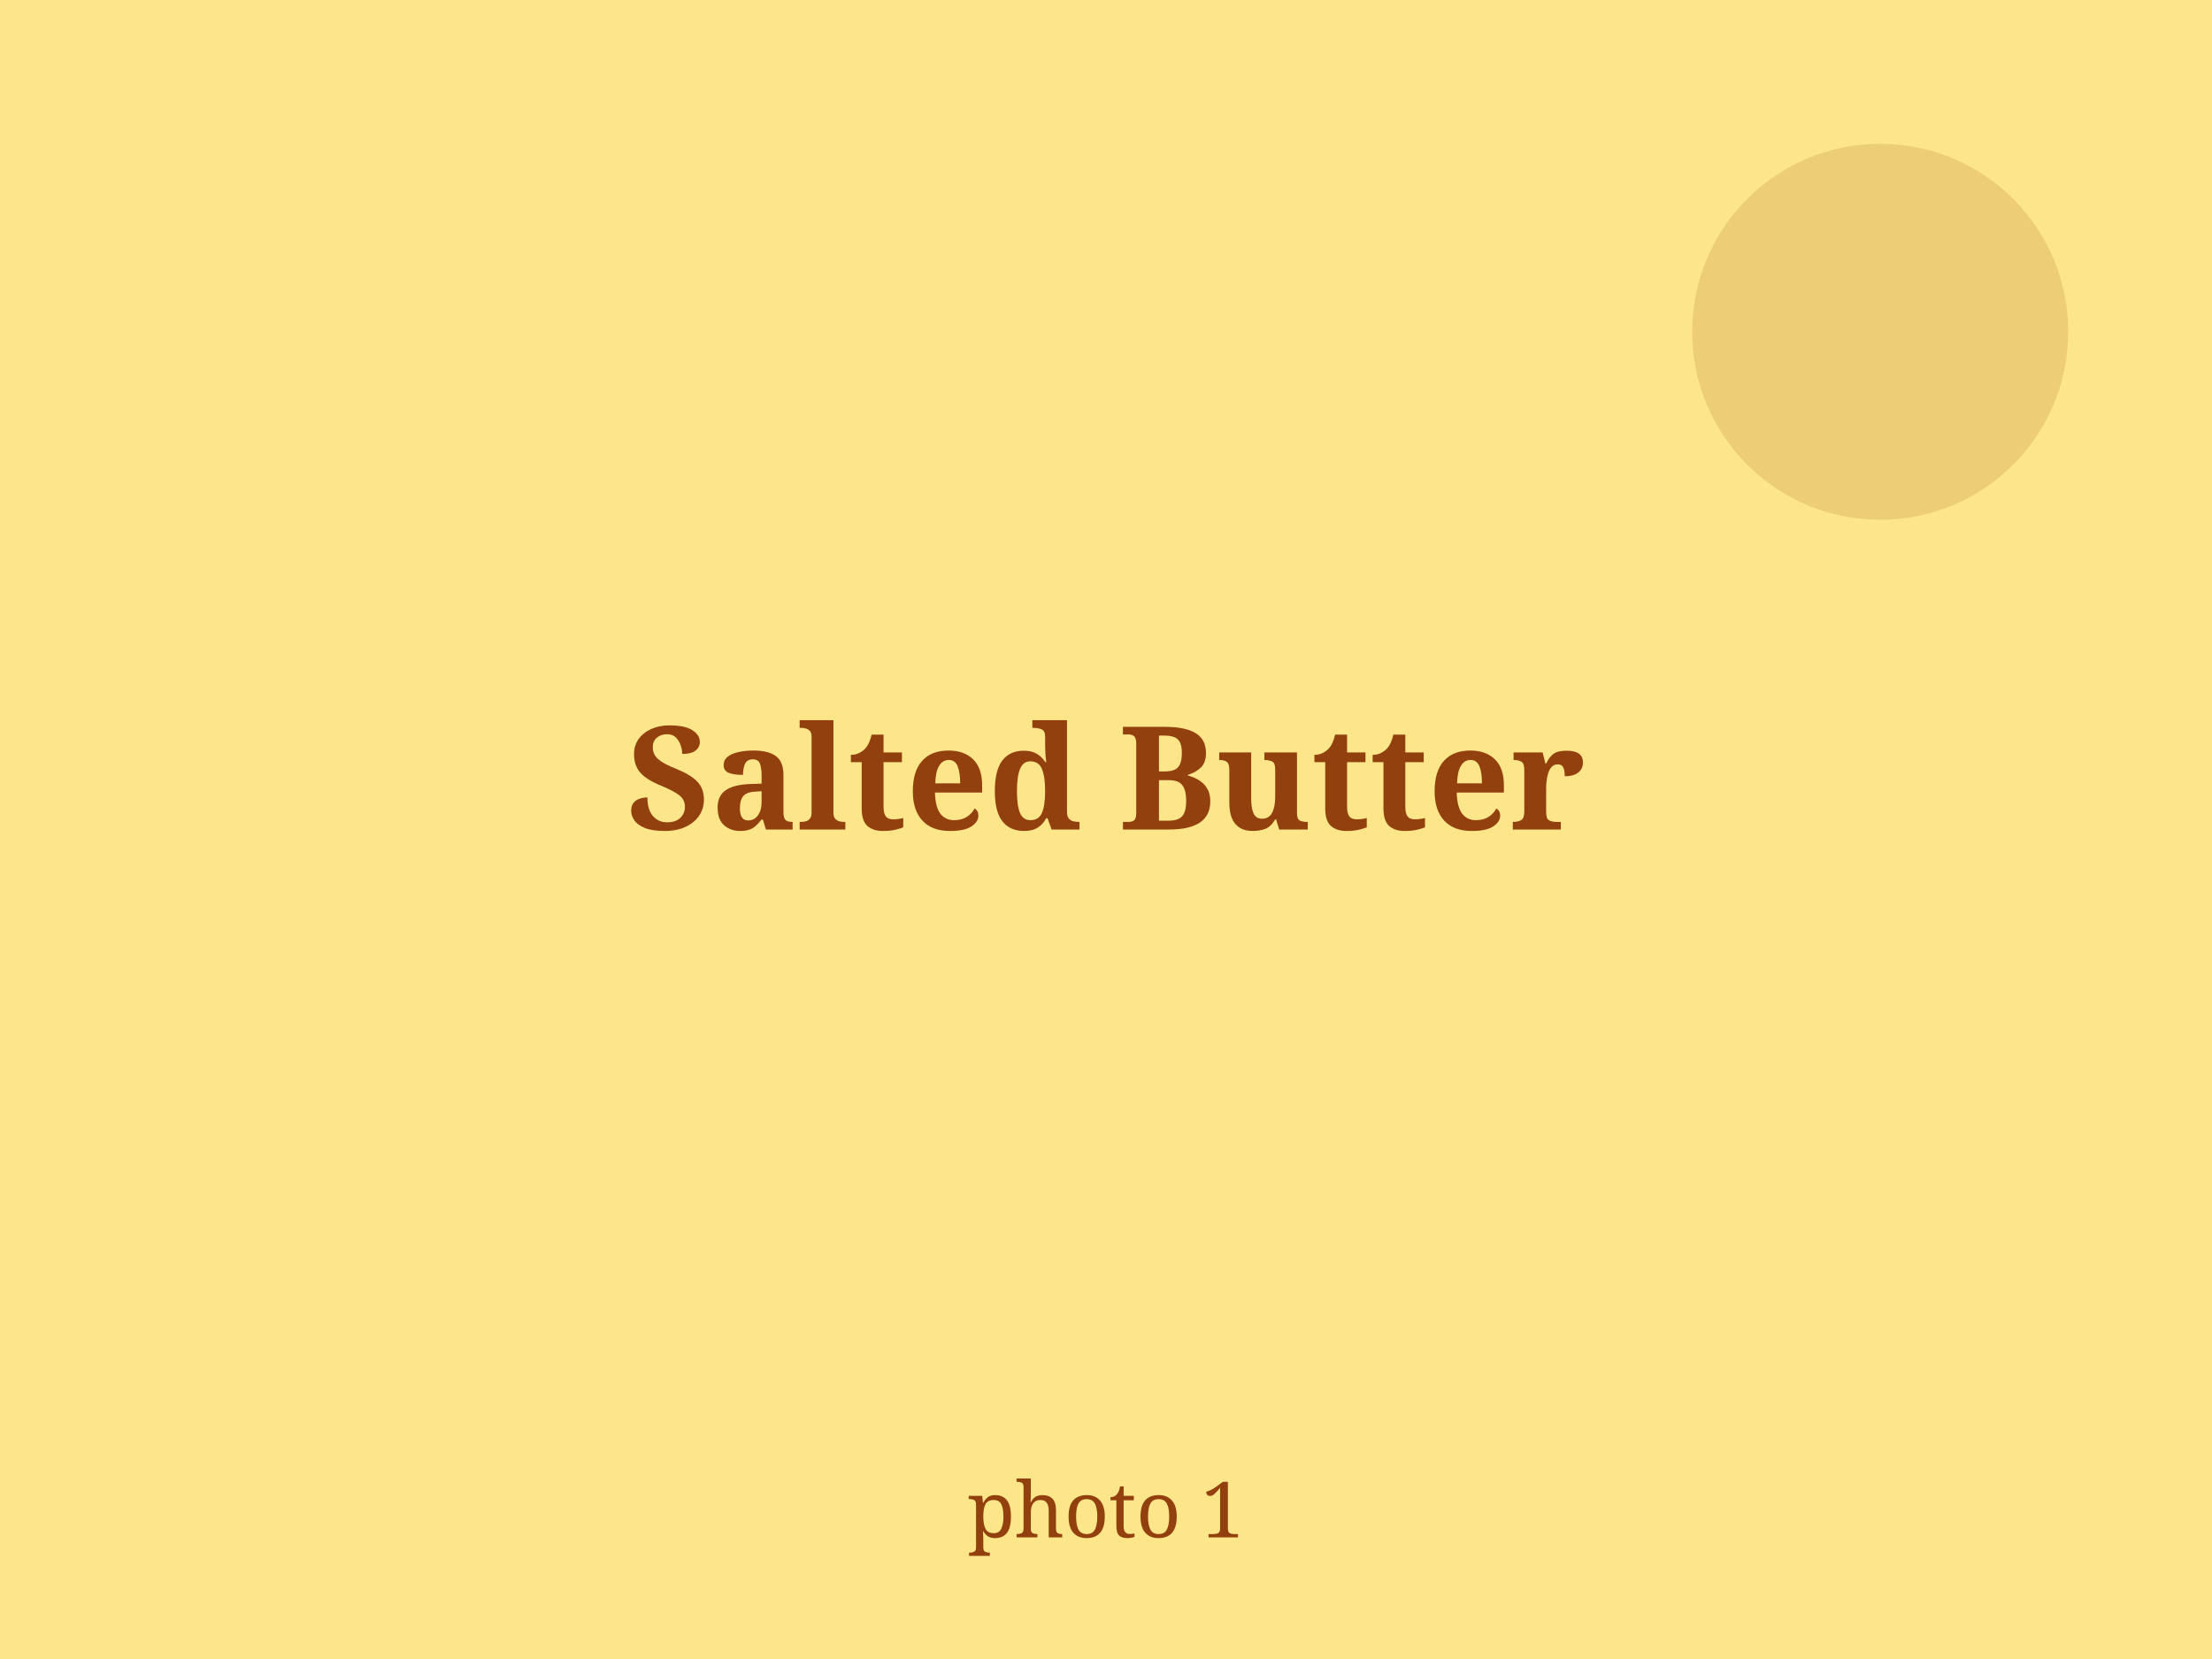
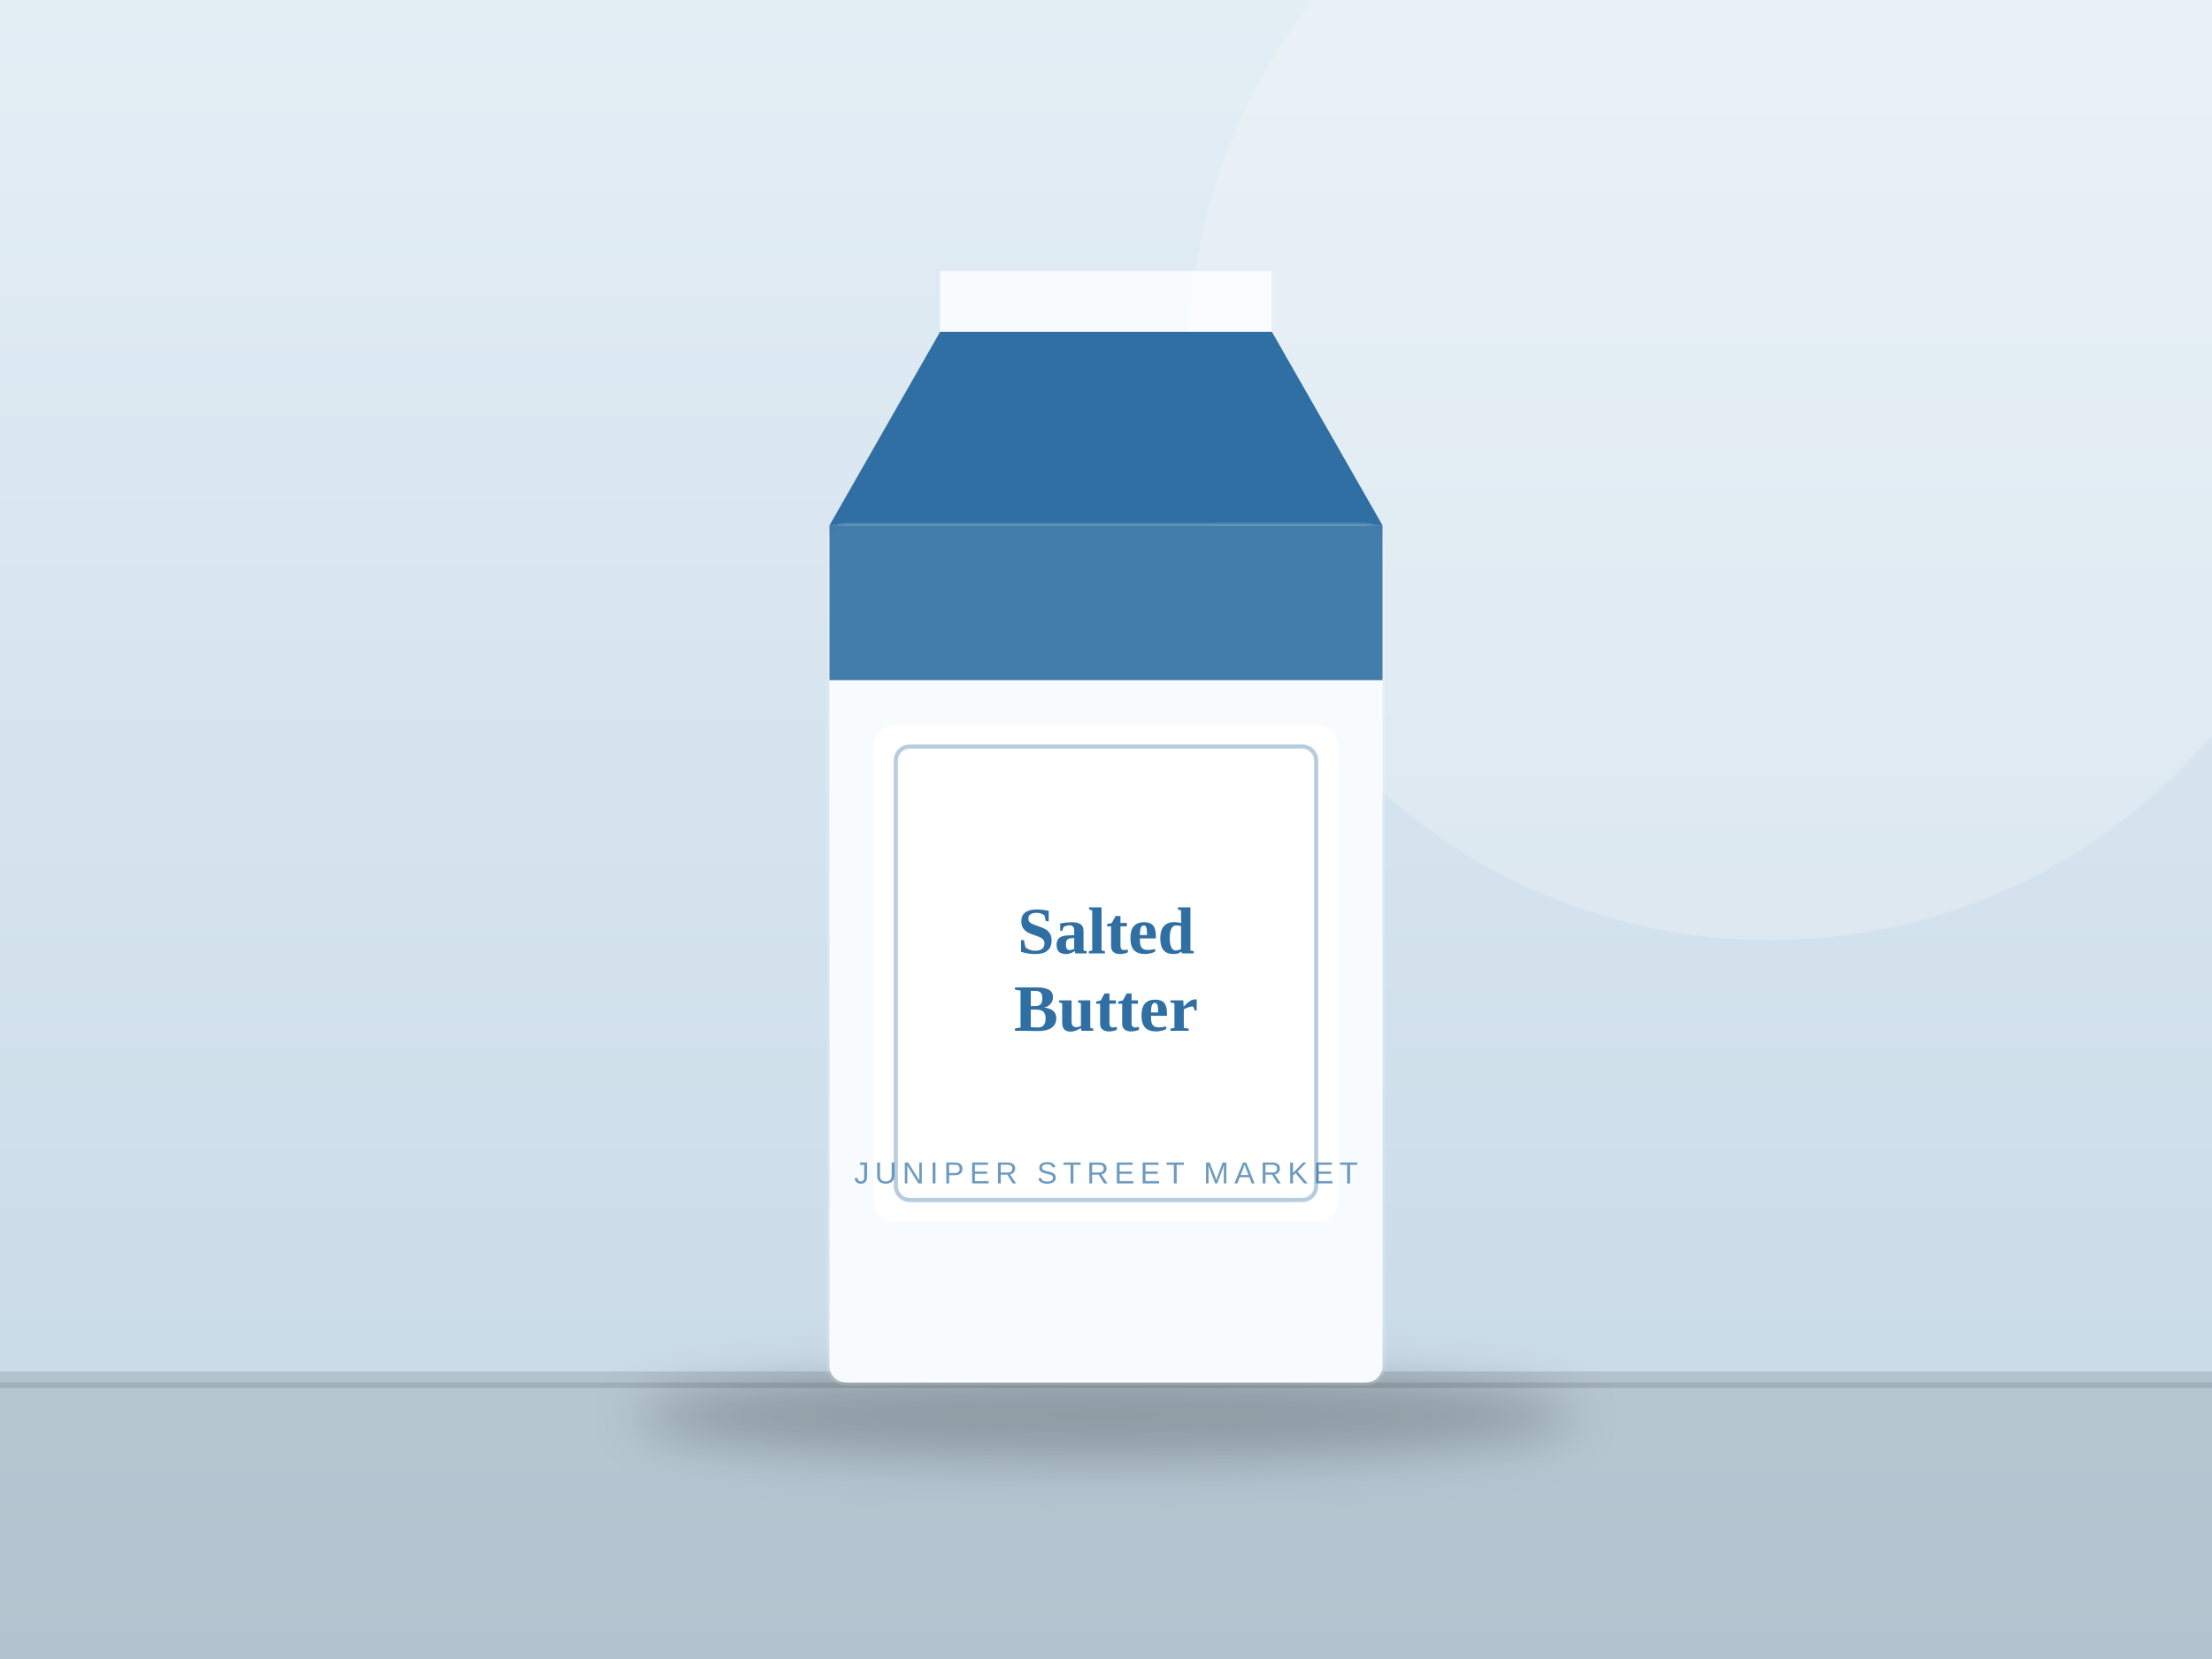
- <svg xmlns="http://www.w3.org/2000/svg" viewBox="0 0 400 300" role="img">
-   <rect width="400" height="300" fill="#fde68a" />
-   <circle cx="340" cy="60" r="34" fill="#92400e" opacity="0.15" />
-   <text x="200" y="150" text-anchor="middle" font-family="Georgia, serif" font-size="26" font-weight="bold" fill="#92400e">Salted Butter</text>
-   <text x="200" y="278" text-anchor="middle" font-family="Georgia, serif" font-size="14" fill="#92400e">photo 1</text>
+ <svg xmlns="http://www.w3.org/2000/svg" viewBox="0 0 800 600" role="img">
+   <defs>
+     <linearGradient id="b" x1="0" y1="0" x2="0" y2="1">
+       <stop offset="0" stop-color="#e4eef5" />
+       <stop offset="1" stop-color="#c5d8e6" />
+     </linearGradient>
+     <filter id="s" x="-30%" y="-200%" width="160%" height="500%">
+       <feGaussianBlur stdDeviation="9" />
+     </filter>
+   </defs>
+   <rect width="800" height="600" fill="url(#b)" />
+   <circle cx="640" cy="130" r="210" fill="#fff" opacity="0.22" />
+   <rect y="500" width="800" height="100" fill="#000" opacity="0.10" />
+   <rect y="496" width="800" height="6" fill="#000" opacity="0.12" />
+   <ellipse cx="400" cy="512" rx="170" ry="16" fill="#000" opacity="0.22" filter="url(#s)" />
+   <g transform="translate(400 320) scale(1.0) translate(-400 -320)">
+     <path d="M300 190 l40 -70 h120 l40 70z" fill="#2f6fa3" />
+     <path d="M340 120 h120 v-22 h-120z" fill="#ffffff" opacity="0.8" />
+     <rect x="300" y="190" width="200" height="310" rx="6" fill="#f7fbfe" stroke="#ffffff" stroke-opacity="0.15" stroke-width="2" />
+     <rect x="300" y="190" width="200" height="56" fill="#2f6fa3" opacity="0.9" />
+     <rect x="316" y="262" width="168" height="180" rx="8" fill="#ffffff" />
+     <rect x="324" y="270" width="152" height="164" rx="5" fill="none" stroke="#2f6fa3" stroke-width="1.5" opacity="0.35" />
+     <text x="400" y="338" text-anchor="middle" dominant-baseline="middle" font-family="Georgia, 'Times New Roman', serif" font-size="24" font-weight="bold" fill="#2f6fa3">Salted</text>
+     <text x="400" y="366" text-anchor="middle" dominant-baseline="middle" font-family="Georgia, 'Times New Roman', serif" font-size="24" font-weight="bold" fill="#2f6fa3">Butter</text>
+     <text x="400" y="428" text-anchor="middle" font-family="Arial, sans-serif" font-size="11" letter-spacing="2" fill="#2f6fa3" opacity="0.7">JUNIPER STREET MARKET</text>
+   </g>
</svg>
